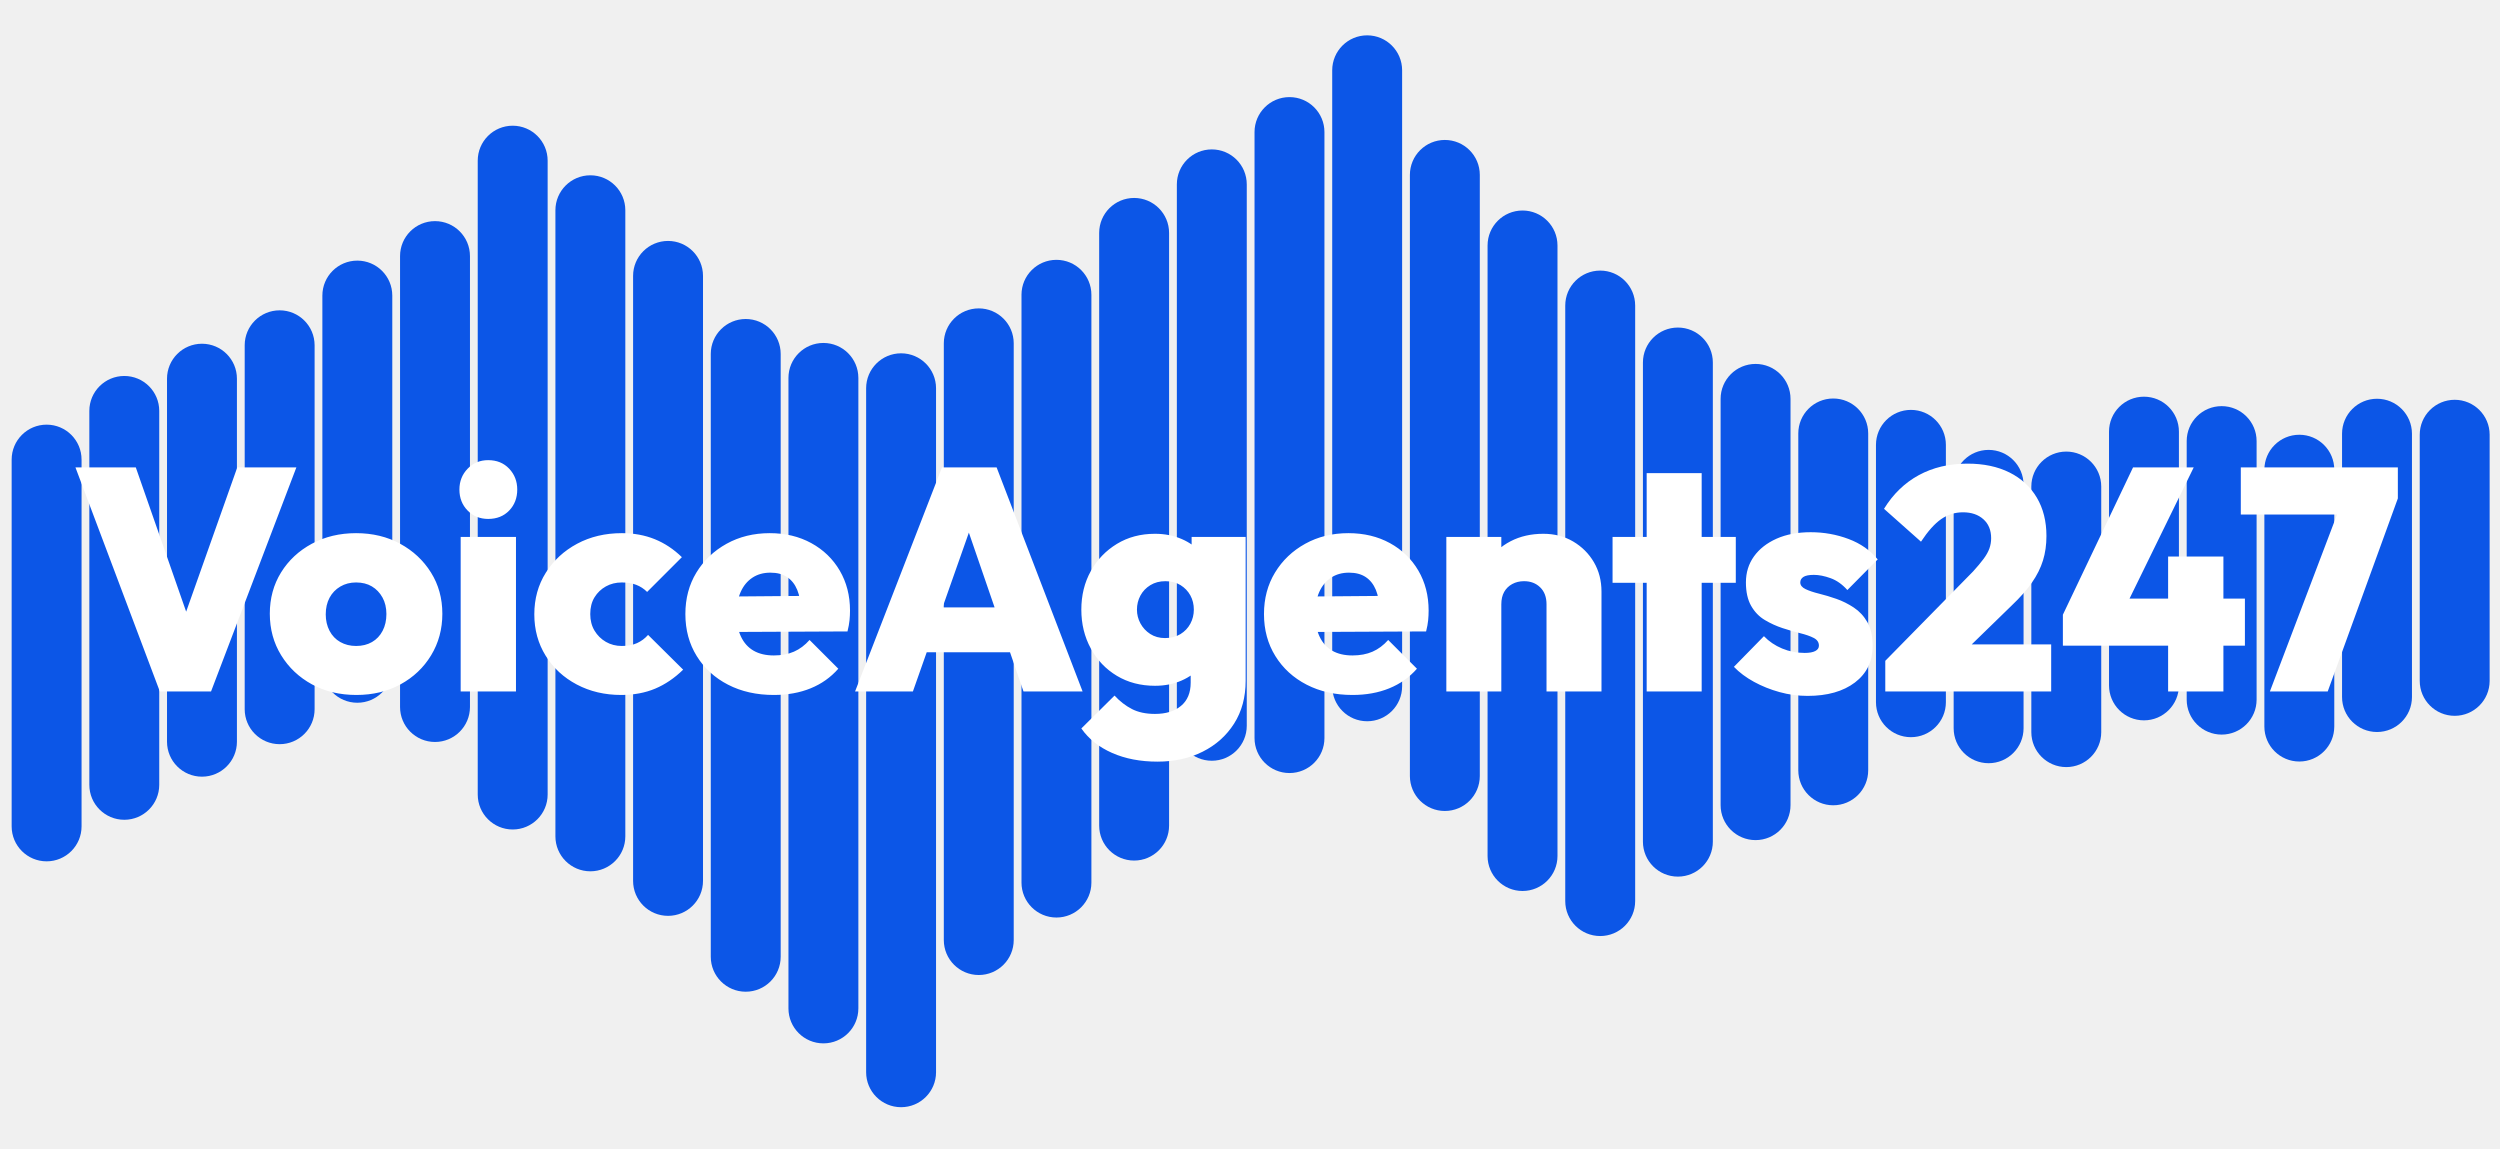
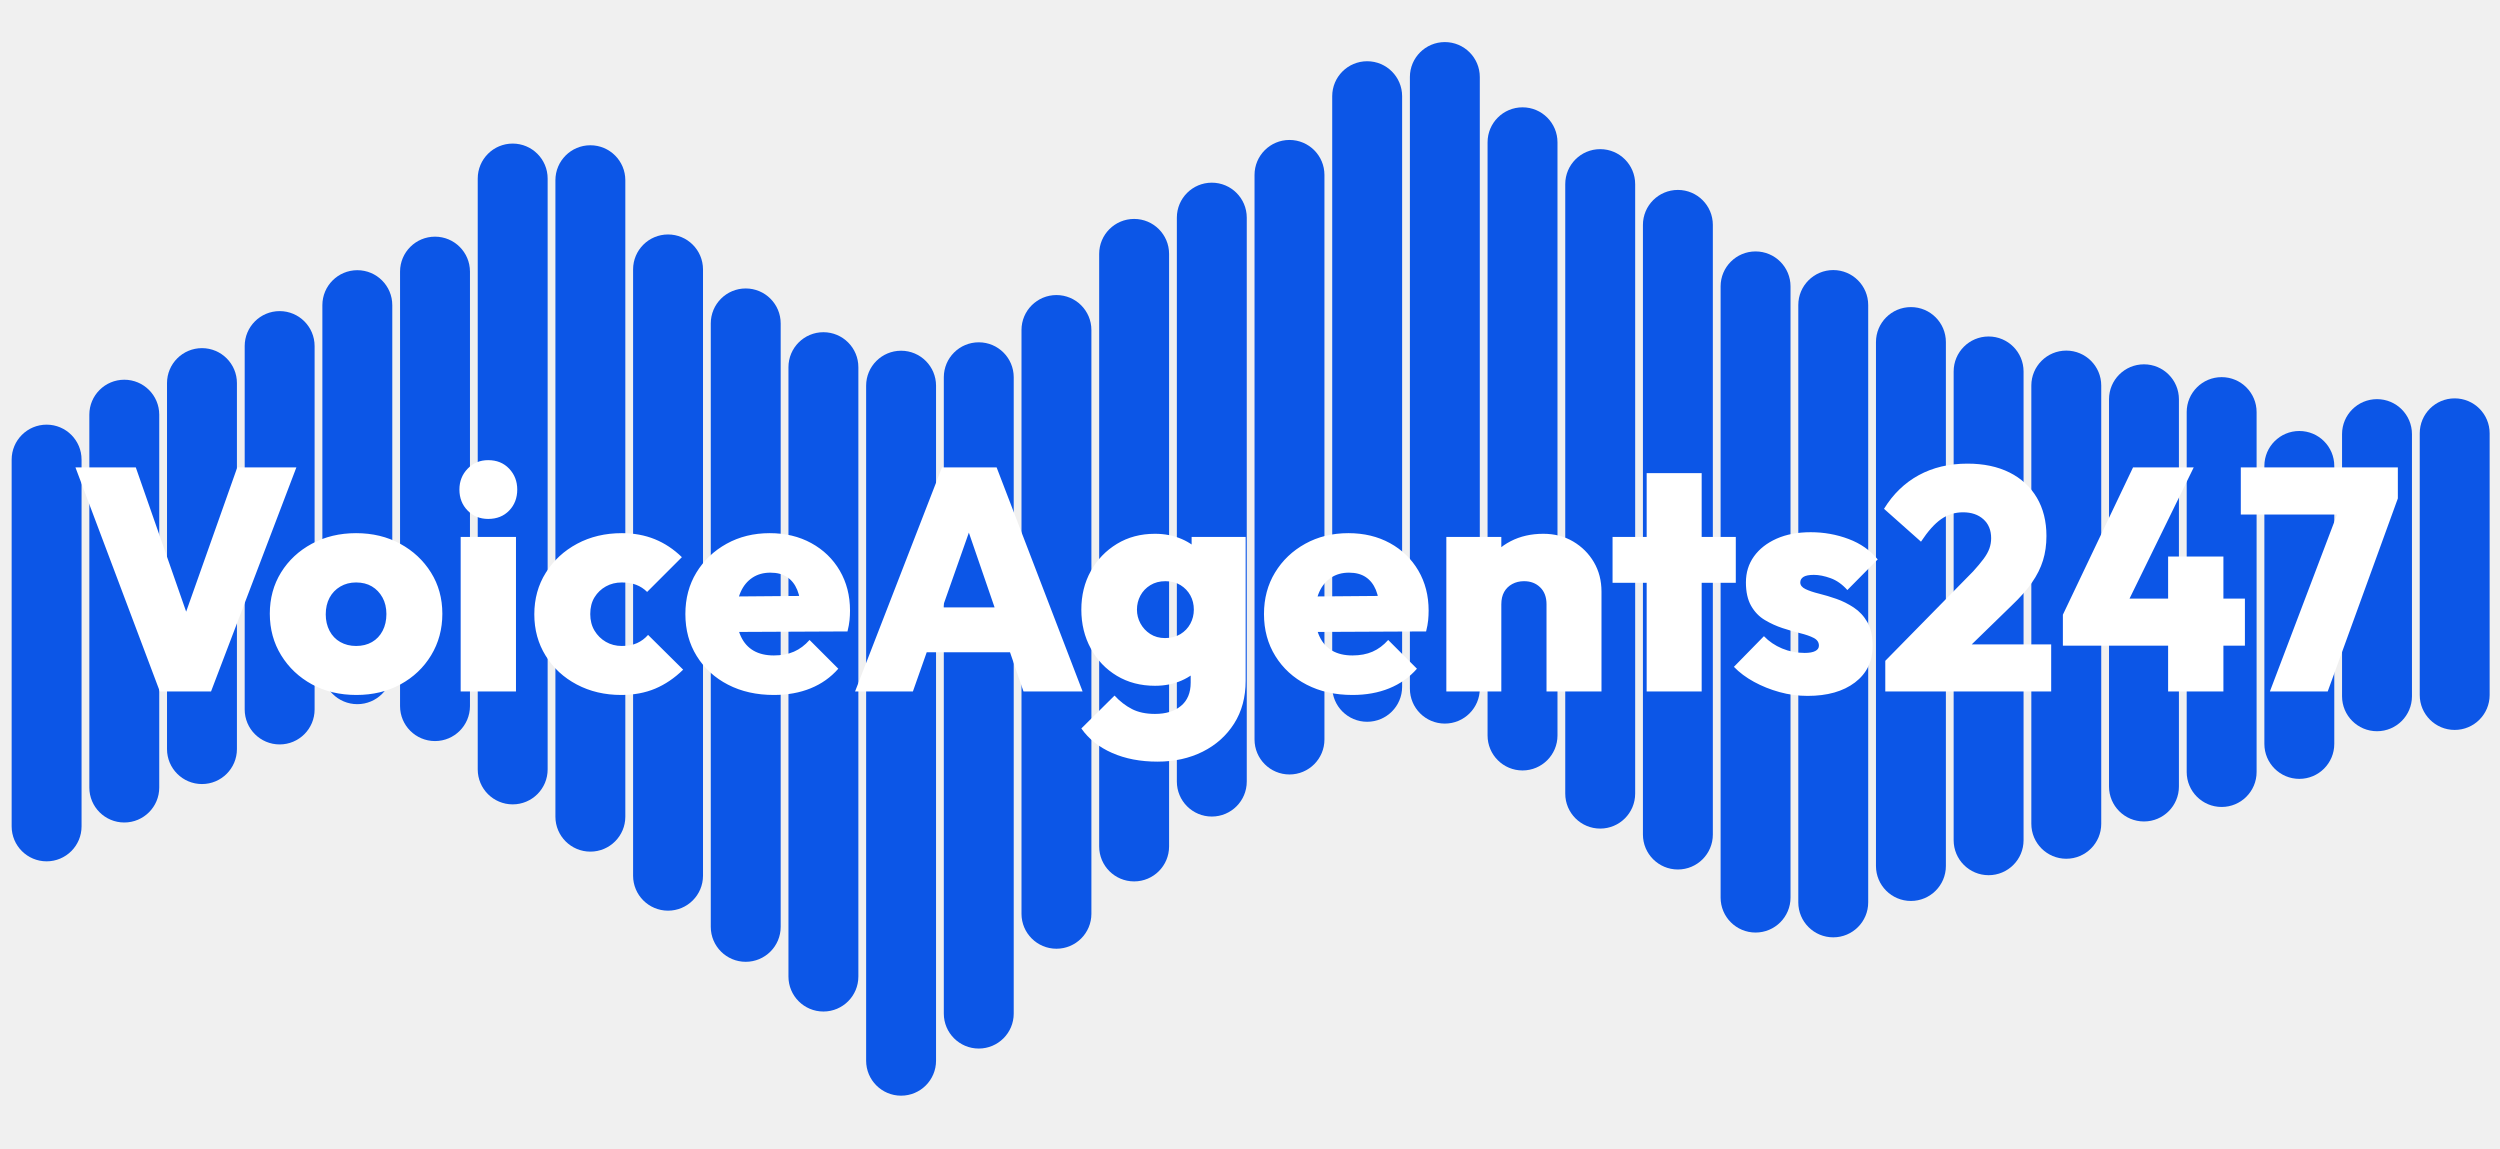
<svg xmlns="http://www.w3.org/2000/svg" width="100%" height="100%" viewBox="0 0 1931 887" version="1.1" xml:space="preserve" style="fill-rule:evenodd;clip-rule:evenodd;stroke-linejoin:round;">
  <g id="wave">
    <g id="wave-bars">
      <rect x="9.0" y="328.0" width="54" height="337.3" rx="27.0" ry="27.0" style="fill:rgb(12,86,231);" />
-       <rect x="69.0" y="290.4" width="54" height="342.8" rx="27.0" ry="27.0" style="fill:rgb(12,86,231);" />
-       <rect x="129.0" y="265.5" width="54" height="334.4" rx="27.0" ry="27.0" style="fill:rgb(12,86,231);" />
-       <rect x="189.0" y="239.7" width="54" height="335.1" rx="27.0" ry="27.0" style="fill:rgb(12,86,231);" />
-       <rect x="249.0" y="201.3" width="54" height="341.5" rx="27.0" ry="27.0" style="fill:rgb(12,86,231);" />
-       <rect x="309.0" y="170.8" width="54" height="402.3" rx="27.0" ry="27.0" style="fill:rgb(12,86,231);" />
-       <rect x="369.0" y="97.1" width="54" height="543.6" rx="27.0" ry="27.0" style="fill:rgb(12,86,231);" />
-       <rect x="429.0" y="135.4" width="54" height="537.6" rx="27.0" ry="27.0" style="fill:rgb(12,86,231);" />
-       <rect x="489.0" y="186.1" width="54" height="521.3" rx="27.0" ry="27.0" style="fill:rgb(12,86,231);" />
-       <rect x="549.0" y="246.4" width="54" height="519.6" rx="27.0" ry="27.0" style="fill:rgb(12,86,231);" />
-       <rect x="609.0" y="264.9" width="54" height="541.0" rx="27.0" ry="27.0" style="fill:rgb(12,86,231);" />
-       <rect x="669.0" y="272.9" width="54" height="582.3" rx="27.0" ry="27.0" style="fill:rgb(12,86,231);" />
-       <rect x="729.0" y="238.2" width="54" height="514.9" rx="27.0" ry="27.0" style="fill:rgb(12,86,231);" />
-       <rect x="789.0" y="200.7" width="54" height="508.0" rx="27.0" ry="27.0" style="fill:rgb(12,86,231);" />
-       <rect x="849.0" y="152.9" width="54" height="511.8" rx="27.0" ry="27.0" style="fill:rgb(12,86,231);" />
-       <rect x="909.0" y="115.4" width="54" height="472.2" rx="27.0" ry="27.0" style="fill:rgb(12,86,231);" />
-       <rect x="969.0" y="75.0" width="54" height="522.1" rx="27.0" ry="27.0" style="fill:rgb(12,86,231);" />
-       <rect x="1029.0" y="27.3" width="54" height="529.8" rx="27.0" ry="27.0" style="fill:rgb(12,86,231);" />
-       <rect x="1089.0" y="108.1" width="54" height="518.3" rx="27.0" ry="27.0" style="fill:rgb(12,86,231);" />
-       <rect x="1149.0" y="162.6" width="54" height="525.6" rx="27.0" ry="27.0" style="fill:rgb(12,86,231);" />
-       <rect x="1209.0" y="209.0" width="54" height="514.0" rx="27.0" ry="27.0" style="fill:rgb(12,86,231);" />
-       <rect x="1269.0" y="253.0" width="54" height="424.1" rx="27.0" ry="27.0" style="fill:rgb(12,86,231);" />
-       <rect x="1329.0" y="281.1" width="54" height="367.8" rx="27.0" ry="27.0" style="fill:rgb(12,86,231);" />
-       <rect x="1389.0" y="307.8" width="54" height="314.2" rx="27.0" ry="27.0" style="fill:rgb(12,86,231);" />
-       <rect x="1449.0" y="316.6" width="54" height="252.8" rx="27.0" ry="27.0" style="fill:rgb(12,86,231);" />
-       <rect x="1509.0" y="347.5" width="54" height="242.0" rx="27.0" ry="27.0" style="fill:rgb(12,86,231);" />
-       <rect x="1569.0" y="348.8" width="54" height="243.7" rx="27.0" ry="27.0" style="fill:rgb(12,86,231);" />
-       <rect x="1629.0" y="306.4" width="54" height="250.0" rx="27.0" ry="27.0" style="fill:rgb(12,86,231);" />
-       <rect x="1689.0" y="313.7" width="54" height="253.7" rx="27.0" ry="27.0" style="fill:rgb(12,86,231);" />
-       <rect x="1749.0" y="335.8" width="54" height="252.4" rx="27.0" ry="27.0" style="fill:rgb(12,86,231);" />
-       <rect x="1809.0" y="308.0" width="54" height="257.4" rx="27.0" ry="27.0" style="fill:rgb(12,86,231);" />
-       <rect x="1869.0" y="308.8" width="54" height="244.1" rx="27.0" ry="27.0" style="fill:rgb(12,86,231);" />
+       <rect x="69.0" y="293.3" width="54" height="342.0" rx="27.0" ry="27.0" style="fill:rgb(12,86,231);" />
+       <rect x="129.0" y="268.9" width="54" height="336.7" rx="27.0" ry="27.0" style="fill:rgb(12,86,231);" />
+       <rect x="189.0" y="240.3" width="54" height="334.7" rx="27.0" ry="27.0" style="fill:rgb(12,86,231);" />
+       <rect x="249.0" y="208.7" width="54" height="335.2" rx="27.0" ry="27.0" style="fill:rgb(12,86,231);" />
+       <rect x="309.0" y="182.8" width="54" height="389.6" rx="27.0" ry="27.0" style="fill:rgb(12,86,231);" />
+       <rect x="369.0" y="110.9" width="54" height="510.4" rx="27.0" ry="27.0" style="fill:rgb(12,86,231);" />
+       <rect x="429.0" y="112.2" width="54" height="545.6" rx="27.0" ry="27.0" style="fill:rgb(12,86,231);" />
+       <rect x="489.0" y="181.1" width="54" height="522.3" rx="27.0" ry="27.0" style="fill:rgb(12,86,231);" />
+       <rect x="549.0" y="222.8" width="54" height="520.1" rx="27.0" ry="27.0" style="fill:rgb(12,86,231);" />
+       <rect x="609.0" y="256.6" width="54" height="524.7" rx="27.0" ry="27.0" style="fill:rgb(12,86,231);" />
+       <rect x="669.0" y="270.9" width="54" height="575.4" rx="27.0" ry="27.0" style="fill:rgb(12,86,231);" />
+       <rect x="729.0" y="264.4" width="54" height="545.5" rx="27.0" ry="27.0" style="fill:rgb(12,86,231);" />
+       <rect x="789.0" y="227.9" width="54" height="504.9" rx="27.0" ry="27.0" style="fill:rgb(12,86,231);" />
+       <rect x="849.0" y="169.1" width="54" height="511.7" rx="27.0" ry="27.0" style="fill:rgb(12,86,231);" />
+       <rect x="909.0" y="141.1" width="54" height="489.6" rx="27.0" ry="27.0" style="fill:rgb(12,86,231);" />
+       <rect x="969.0" y="108.1" width="54" height="490.1" rx="27.0" ry="27.0" style="fill:rgb(12,86,231);" />
+       <rect x="1029.0" y="47.3" width="54" height="510.2" rx="27.0" ry="27.0" style="fill:rgb(12,86,231);" />
+       <rect x="1089.0" y="32.5" width="54" height="526.4" rx="27.0" ry="27.0" style="fill:rgb(12,86,231);" />
+       <rect x="1149.0" y="82.9" width="54" height="512.2" rx="27.0" ry="27.0" style="fill:rgb(12,86,231);" />
+       <rect x="1209.0" y="115.2" width="54" height="524.8" rx="27.0" ry="27.0" style="fill:rgb(12,86,231);" />
+       <rect x="1269.0" y="146.7" width="54" height="524.9" rx="27.0" ry="27.0" style="fill:rgb(12,86,231);" />
+       <rect x="1329.0" y="194.2" width="54" height="526.1" rx="27.0" ry="27.0" style="fill:rgb(12,86,231);" />
+       <rect x="1389.0" y="208.6" width="54" height="515.4" rx="27.0" ry="27.0" style="fill:rgb(12,86,231);" />
+       <rect x="1449.0" y="237.2" width="54" height="458.7" rx="27.0" ry="27.0" style="fill:rgb(12,86,231);" />
+       <rect x="1509.0" y="259.9" width="54" height="416.1" rx="27.0" ry="27.0" style="fill:rgb(12,86,231);" />
+       <rect x="1569.0" y="270.8" width="54" height="392.5" rx="27.0" ry="27.0" style="fill:rgb(12,86,231);" />
+       <rect x="1629.0" y="281.4" width="54" height="353.1" rx="27.0" ry="27.0" style="fill:rgb(12,86,231);" />
+       <rect x="1689.0" y="291.3" width="54" height="332.0" rx="27.0" ry="27.0" style="fill:rgb(12,86,231);" />
+       <rect x="1749.0" y="332.9" width="54" height="268.7" rx="27.0" ry="27.0" style="fill:rgb(12,86,231);" />
+       <rect x="1809.0" y="308.3" width="54" height="256.5" rx="27.0" ry="27.0" style="fill:rgb(12,86,231);" />
+       <rect x="1869.0" y="307.7" width="54" height="256.1" rx="27.0" ry="27.0" style="fill:rgb(12,86,231);" />
    </g>
  </g>
  <g id="wordmark">
    <path id="wordmark-fill" d="M123.45,534.1L58.28,361.04L104.9,361.04L153.72,500.9L133.71,500.9L183.26,361.04L228.91,361.04L163,534.1L123.45,534.1ZM275.28,536.79C262.43,536.79 250.99,534.06 240.98,528.61C230.98,523.15 223.04,515.67 217.18,506.15C211.33,496.63 208.4,485.93 208.4,474.05C208.4,462.17 211.29,451.56 217.06,442.2C222.84,432.84 230.77,425.44 240.86,419.99C250.95,414.54 262.35,411.81 275.04,411.81C287.73,411.81 299.08,414.54 309.08,419.99C319.1,425.44 327.03,432.84 332.88,442.2C338.74,451.56 341.67,462.17 341.67,474.05C341.67,485.93 338.78,496.63 333,506.15C327.23,515.67 319.34,523.15 309.33,528.61C299.32,534.06 287.97,536.79 275.28,536.79ZM275.04,498.95C279.75,498.95 283.86,497.93 287.36,495.9C290.86,493.87 293.59,490.98 295.54,487.23C297.49,483.49 298.46,479.18 298.46,474.29C298.46,469.42 297.44,465.14 295.41,461.48C293.38,457.82 290.66,454.98 287.24,452.94C283.82,450.91 279.75,449.89 275.04,449.89C270.48,449.89 266.41,450.95 262.83,453.06C259.25,455.18 256.49,458.06 254.53,461.72C252.58,465.39 251.6,469.66 251.6,474.54C251.6,479.26 252.58,483.49 254.53,487.23C256.49,490.98 259.25,493.87 262.83,495.9C266.41,497.93 270.48,498.95 275.04,498.95ZM355.82,534.1L355.82,414.74L398.54,414.74L398.54,534.1L355.82,534.1ZM377.06,400.82C370.72,400.82 365.43,398.67 361.2,394.36C356.97,390.05 354.85,384.64 354.85,378.13C354.85,371.78 356.97,366.41 361.2,362.02C365.43,357.62 370.72,355.42 377.06,355.42C383.73,355.42 389.14,357.62 393.29,362.02C397.44,366.41 399.52,371.78 399.52,378.13C399.52,384.64 397.44,390.05 393.29,394.36C389.14,398.67 383.73,400.82 377.06,400.82ZM479.83,536.79C467.14,536.79 455.7,534.1 445.53,528.73C435.36,523.36 427.34,515.96 421.49,506.52C415.63,497.08 412.7,486.42 412.7,474.54C412.7,462.5 415.67,451.76 421.61,442.32C427.55,432.88 435.61,425.44 445.77,419.99C455.95,414.54 467.46,411.81 480.31,411.81C489.59,411.81 498.05,413.36 505.7,416.45C513.35,419.54 520.34,424.18 526.69,430.36L499.84,457.21C497.4,454.77 494.59,452.94 491.42,451.72C488.25,450.5 484.55,449.89 480.31,449.89C475.76,449.89 471.65,450.91 467.99,452.94C464.33,454.98 461.4,457.78 459.2,461.36C457.01,464.94 455.91,469.25 455.91,474.29C455.91,479.18 457.01,483.45 459.2,487.11C461.4,490.77 464.33,493.66 467.99,495.78C471.65,497.89 475.76,498.95 480.31,498.95C484.87,498.95 488.77,498.22 492.03,496.75C495.28,495.29 498.13,493.17 500.58,490.4L527.67,517.25C520.99,523.77 513.79,528.65 506.06,531.91C498.34,535.16 489.59,536.79 479.83,536.79ZM597.72,536.79C584.38,536.79 572.58,534.14 562.33,528.85C552.08,523.57 544.02,516.2 538.16,506.76C532.3,497.32 529.38,486.5 529.38,474.29C529.38,462.25 532.22,451.56 537.92,442.2C543.62,432.84 551.39,425.44 561.23,419.99C571.07,414.54 582.18,411.81 594.55,411.81C606.59,411.81 617.29,414.37 626.64,419.5C636,424.63 643.33,431.7 648.62,440.73C653.9,449.77 656.55,460.06 656.55,471.62C656.55,474.06 656.43,476.53 656.18,479.05C655.93,481.58 655.41,484.47 654.6,487.72L549.39,488.21L549.39,460.87L637.75,460.14L618.71,472.1C618.55,465.43 617.57,459.94 615.78,455.63C614,451.31 611.39,448.01 607.97,445.74C604.55,443.46 600.24,442.32 595.03,442.32C589.66,442.32 585.03,443.62 581.12,446.23C577.22,448.83 574.21,452.49 572.1,457.21C569.98,461.93 568.92,467.62 568.92,474.29C568.92,481.13 570.06,486.95 572.34,491.75C574.61,496.55 577.87,500.17 582.1,502.61C586.33,505.05 591.54,506.27 597.72,506.27C603.58,506.27 608.75,505.3 613.23,503.35C617.7,501.39 621.72,498.38 625.3,494.31L647.51,516.52C641.66,523.19 634.54,528.24 626.16,531.65C617.78,535.08 608.3,536.79 597.72,536.79ZM660.45,534.1L727.58,361.04L769.8,361.04L836.2,534.1L790.55,534.1L740.52,388.62L756.38,388.62L705.12,534.1L660.45,534.1ZM701.22,503.83L701.22,469.17L796.65,469.17L796.65,503.83L701.22,503.83ZM894.04,588.29C880.86,588.29 869.19,586.05 859.02,581.58C848.85,577.1 840.92,570.8 835.22,562.66L860.86,537.27C864.92,541.66 869.39,545.12 874.27,547.65C879.16,550.17 885.1,551.43 892.09,551.43C900.55,551.43 907.27,549.36 912.23,545.2C917.2,541.06 919.68,535.08 919.68,527.27L919.68,496.26L926.51,470.39L920.41,444.76L920.41,414.74L962.14,414.74L962.14,525.8C962.14,538.5 959.18,549.52 953.24,558.88C947.3,568.23 939.2,575.47 928.95,580.6C918.7,585.72 907.07,588.29 894.04,588.29ZM892.09,529.7C881.03,529.7 871.23,527.14 862.68,522.01C854.14,516.89 847.43,509.86 842.54,500.9C837.66,491.95 835.22,481.95 835.22,470.88C835.22,459.82 837.66,449.89 842.54,441.1C847.43,432.31 854.14,425.31 862.68,420.11C871.23,414.9 881.03,412.3 892.09,412.3C899.58,412.3 906.45,413.64 912.72,416.33C918.98,419.01 924.07,422.75 927.98,427.56C931.88,432.35 934.32,437.92 935.29,444.27L935.29,497.73C934.32,504.07 931.84,509.65 927.86,514.45C923.87,519.25 918.78,522.99 912.6,525.68C906.41,528.36 899.58,529.7 892.09,529.7ZM899.9,492.85C904.46,492.85 908.41,491.83 911.75,489.8C915.08,487.76 917.64,485.08 919.43,481.74C921.22,478.41 922.12,474.79 922.12,470.88C922.12,466.81 921.22,463.15 919.43,459.89C917.64,456.64 915.12,454 911.87,451.96C908.62,449.93 904.71,448.91 900.15,448.91C895.75,448.91 891.89,449.93 888.55,451.96C885.22,454 882.66,456.68 880.86,460.01C879.07,463.35 878.18,466.97 878.18,470.88C878.18,474.62 879.07,478.16 880.86,481.5C882.66,484.83 885.18,487.56 888.43,489.68C891.69,491.79 895.51,492.85 899.9,492.85ZM1044.65,536.79C1031.31,536.79 1019.51,534.14 1009.26,528.85C999,523.57 990.95,516.2 985.1,506.76C979.23,497.32 976.3,486.5 976.3,474.29C976.3,462.25 979.15,451.56 984.85,442.2C990.54,432.84 998.31,425.44 1008.16,419.99C1018.01,414.54 1029.11,411.81 1041.47,411.81C1053.52,411.81 1064.22,414.37 1073.58,419.5C1082.93,424.63 1090.25,431.7 1095.54,440.73C1100.83,449.77 1103.47,460.06 1103.47,471.62C1103.47,474.06 1103.35,476.53 1103.11,479.05C1102.87,481.58 1102.34,484.47 1101.52,487.72L996.32,488.21L996.32,460.87L1084.69,460.14L1065.65,472.1C1065.48,465.43 1064.5,459.94 1062.72,455.63C1060.92,451.31 1058.32,448.01 1054.9,445.74C1051.49,443.46 1047.18,442.32 1041.97,442.32C1036.6,442.32 1031.96,443.62 1028.05,446.23C1024.15,448.83 1021.13,452.49 1019.02,457.21C1016.9,461.93 1015.85,467.62 1015.85,474.29C1015.85,481.13 1016.99,486.95 1019.26,491.75C1021.55,496.55 1024.8,500.17 1029.03,502.61C1033.27,505.05 1038.47,506.27 1044.65,506.27C1050.51,506.27 1055.68,505.3 1060.15,503.35C1064.62,501.39 1068.65,498.38 1072.24,494.31L1094.45,516.52C1088.59,523.19 1081.47,528.24 1073.09,531.65C1064.7,535.08 1055.22,536.79 1044.65,536.79ZM1194.53,534.1L1194.53,466.74C1194.53,461.2 1192.9,456.84 1189.64,453.67C1186.39,450.5 1182.24,448.91 1177.19,448.91C1173.78,448.91 1170.73,449.64 1168.04,451.11C1165.36,452.57 1163.28,454.61 1161.81,457.21C1160.35,459.82 1159.62,462.99 1159.62,466.74L1143.02,458.92C1143.02,449.32 1145.13,441.06 1149.36,434.14C1153.59,427.23 1159.41,421.86 1166.82,418.04C1174.22,414.21 1182.64,412.3 1192.08,412.3C1200.7,412.3 1208.39,414.29 1215.15,418.28C1221.9,422.27 1227.23,427.6 1231.14,434.26C1235.04,440.94 1236.99,448.5 1236.99,456.96L1236.99,534.1L1194.53,534.1ZM1117.15,534.1L1117.15,414.74L1159.62,414.74L1159.62,534.1L1117.15,534.1ZM1271.89,534.1L1271.89,365.43L1314.37,365.43L1314.37,534.1L1271.89,534.1ZM1245.54,450.13L1245.54,414.74L1340.73,414.74L1340.73,450.13L1245.54,450.13ZM1396.14,537.51C1388.82,537.51 1381.62,536.54 1374.54,534.58C1367.46,532.63 1360.87,529.99 1354.77,526.65C1348.67,523.32 1343.5,519.45 1339.27,515.06L1362.46,491.38C1366.36,495.45 1371.04,498.62 1376.49,500.9C1381.95,503.18 1387.76,504.32 1393.94,504.32C1397.53,504.32 1400.25,503.83 1402.12,502.85C1403.99,501.88 1404.93,500.49 1404.93,498.71C1404.93,496.1 1403.59,494.11 1400.9,492.73C1398.22,491.35 1394.72,490.13 1390.4,489.07C1386.09,488.01 1381.58,486.71 1376.86,485.16C1372.14,483.62 1367.58,481.54 1363.19,478.93C1358.8,476.33 1355.26,472.67 1352.57,467.95C1349.89,463.23 1348.55,457.21 1348.55,449.89C1348.55,442.24 1350.62,435.53 1354.77,429.75C1358.92,423.97 1364.74,419.42 1372.22,416.08C1379.71,412.75 1388.49,411.08 1398.58,411.08C1408.83,411.08 1418.6,412.83 1427.88,416.33C1437.15,419.82 1444.63,425.07 1450.33,432.07L1426.9,455.75C1422.99,451.35 1418.68,448.3 1413.96,446.59C1409.24,444.88 1404.93,444.03 1401.03,444.03C1397.28,444.03 1394.6,444.56 1392.97,445.61C1391.34,446.67 1390.53,448.1 1390.53,449.89C1390.53,452 1391.87,453.71 1394.56,455.01C1397.24,456.31 1400.74,457.49 1405.05,458.55C1409.36,459.61 1413.84,460.95 1418.48,462.58C1423.11,464.2 1427.59,466.44 1431.9,469.29C1436.21,472.14 1439.71,475.92 1442.4,480.64C1445.08,485.36 1446.42,491.47 1446.42,498.95C1446.42,510.83 1441.87,520.23 1432.76,527.15C1423.64,534.06 1411.44,537.51 1396.14,537.51ZM1456.19,510.42L1524.04,441.35C1527.3,437.76 1529.98,434.55 1532.1,431.71C1534.21,428.86 1535.72,426.17 1536.61,423.64C1537.51,421.12 1537.96,418.48 1537.96,415.71C1537.96,409.53 1535.96,404.65 1531.97,401.07C1527.99,397.49 1522.74,395.7 1516.23,395.7C1510.05,395.7 1504.44,397.45 1499.39,400.95C1494.35,404.44 1489.14,410.26 1483.77,418.4L1455.21,393.01C1462.21,381.62 1471.16,372.96 1482.06,367.02C1492.96,361.08 1505.49,358.11 1519.66,358.11C1532.18,358.11 1543,360.39 1552.12,364.94C1561.23,369.5 1568.27,375.97 1573.23,384.35C1578.19,392.73 1580.67,402.62 1580.67,414C1580.67,420.84 1579.78,427.15 1577.99,432.92C1576.2,438.7 1573.36,444.4 1569.45,450.01C1565.54,455.62 1560.33,461.52 1553.82,467.7L1508.91,511.4L1456.19,510.42ZM1456.19,534.1L1456.19,510.42L1492.55,497.73L1584.33,497.73L1584.33,534.1L1456.19,534.1ZM1593.37,474.79L1647.55,361.04L1694.42,361.04L1638.77,474.79L1593.37,474.79ZM1593.37,498.71L1593.37,474.79L1606.06,462.34L1733.97,462.34L1733.97,498.71L1593.37,498.71ZM1674.65,534.1L1674.65,429.87L1717.36,429.87L1717.36,534.1L1674.65,534.1ZM1753.25,534.1L1809.87,384.96L1852.1,384.96L1797.92,534.1L1753.25,534.1ZM1730.8,397.41L1730.8,361.04L1852.1,361.04L1852.1,384.96L1838.93,397.41L1730.8,397.41Z" style="fill:white;fill-rule:nonzero;" />
  </g>
</svg>
